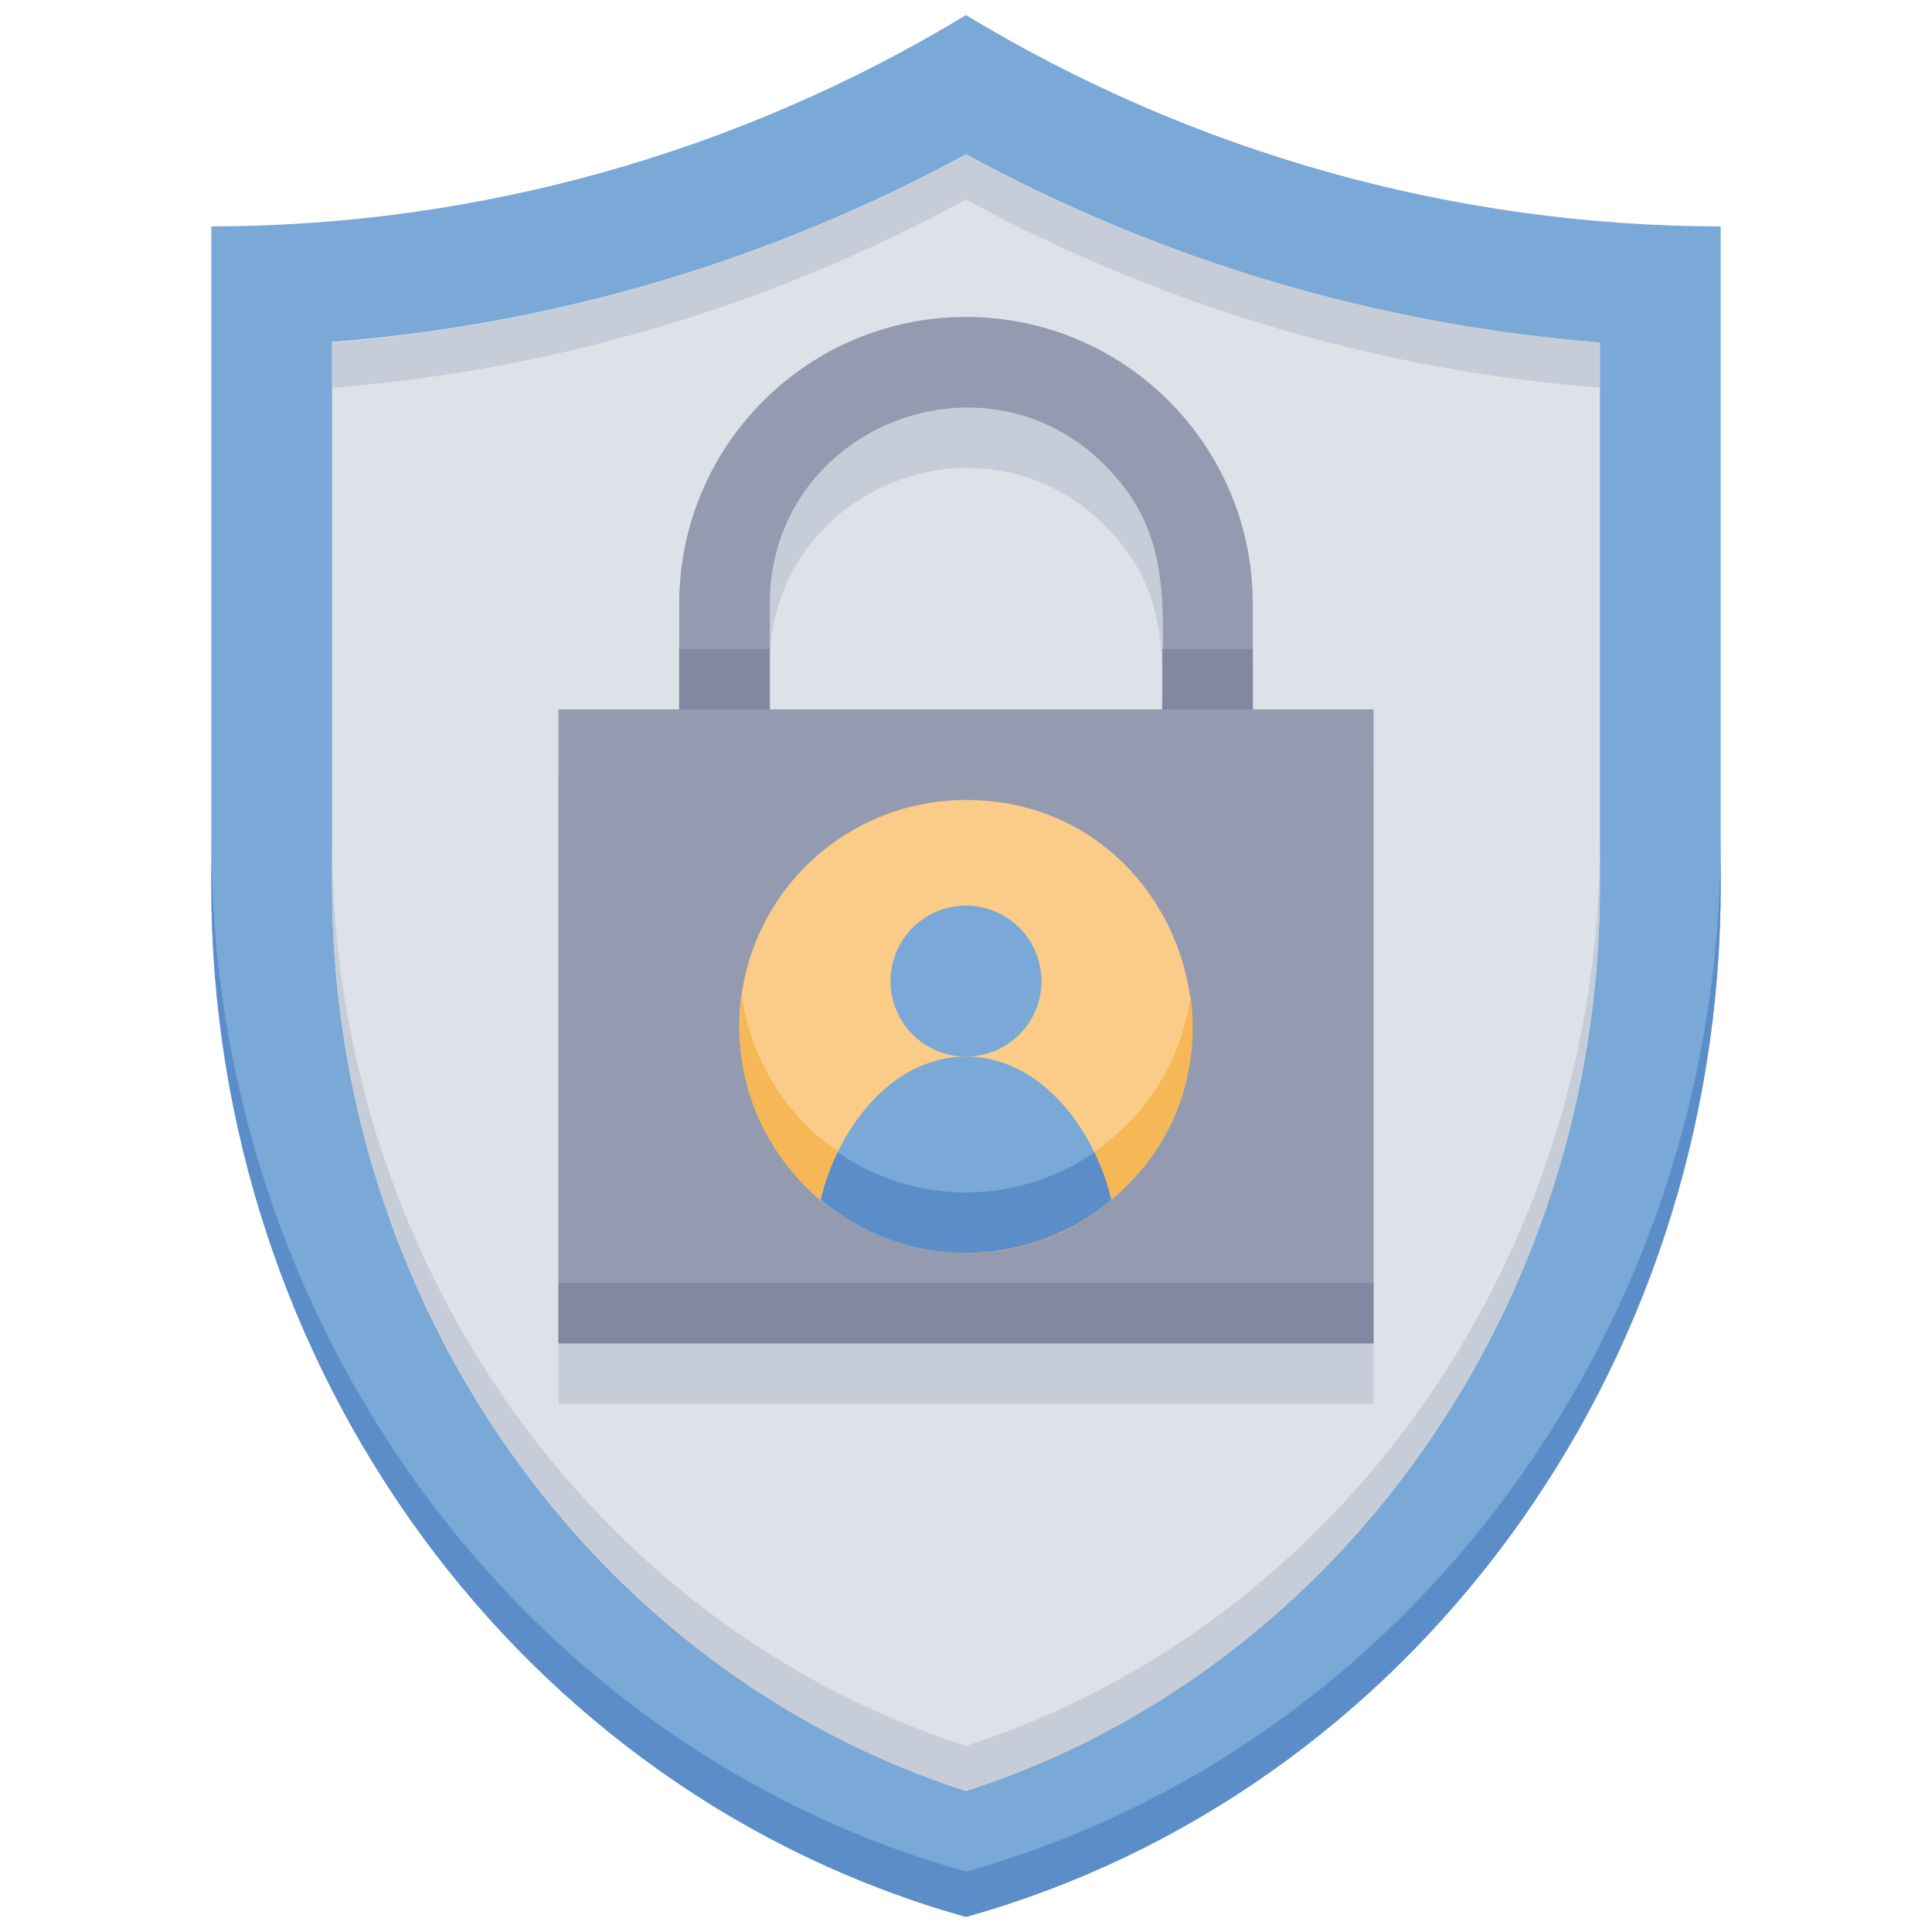
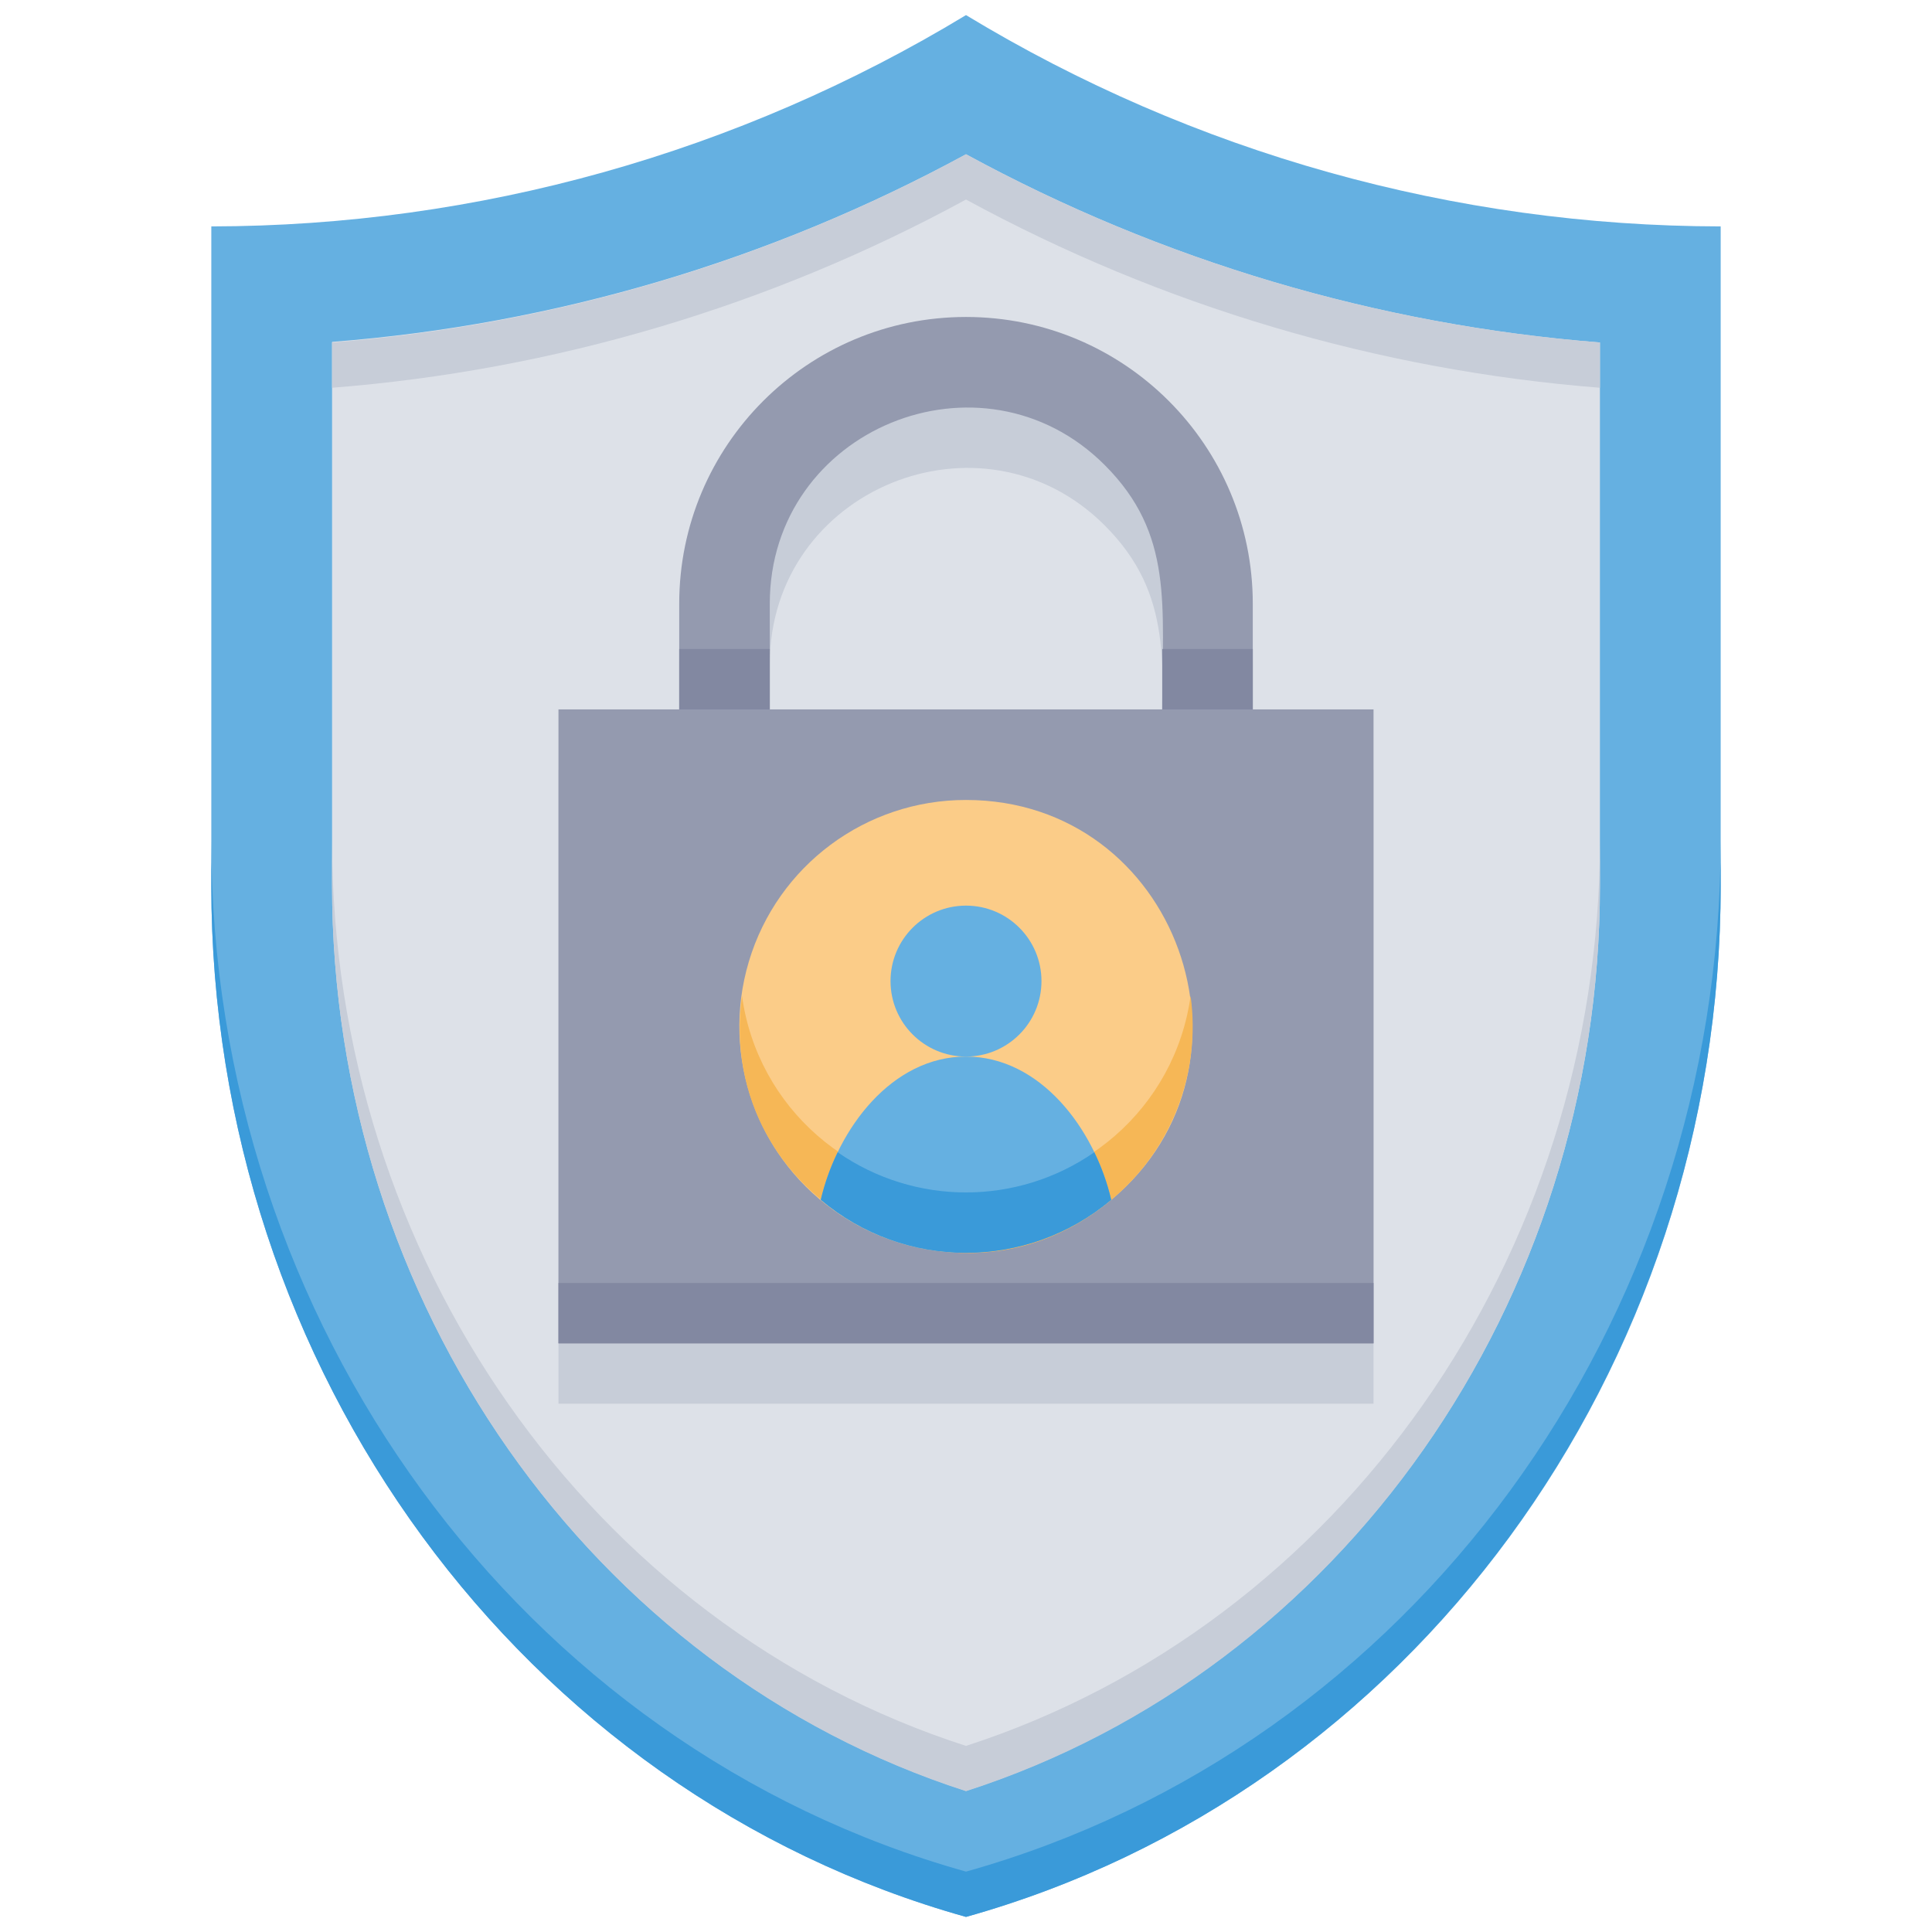
<svg xmlns="http://www.w3.org/2000/svg" viewBox="0 0 128 128">
  <defs>
-     <style>.cls-1{fill:#7aa8d7;}.cls-2{fill:#5b8dc9;}.cls-3{fill:#dde1e8;}.cls-4{fill:#c7cdd8;}.cls-5{fill:#949aaf;}.cls-6{fill:#8288a1;}.cls-7{fill:#fbcc88;}.cls-8{fill:#f6b756;}</style>
+     <style>
+       .cls-1 {
+         fill: #65b0e1;
+       }
+ 
+       .cls-2 {
+         fill: #3a9ad9;
+       }
+ 
+       .cls-3 {
+         fill: #dde1e8;
+       }
+ 
+       .cls-4 {
+         fill: #c7cdd8;
+       }
+ 
+       .cls-5 {
+         fill: #949aaf;
+       }
+ 
+       .cls-6 {
+         fill: #8288a1;
+       }
+ 
+       .cls-7 {
+         fill: #fbcc88;
+       }
+ 
+       .cls-8 {
+         fill: #f6b756;
+       }
+     </style>
  </defs>
-   <g id="Privacy">
+   <g>
    <path class="cls-1" d="M64,127c-29.3-8.2-50-36.1-50-68.33V15A96.74,96.74,0,0,0,64,1a96.72,96.72,0,0,0,50,14V58.67C114,91,93.25,118.81,64,127Z" />
    <path class="cls-2" d="M114,55.67v3c0,32-20.52,60.07-50,68.33-29.48-8.26-50-36.29-50-68.33v-3c0,32,20.52,60.07,50,68.33C93.48,115.74,114,87.71,114,55.67Z" />
    <path class="cls-3" d="M64,118.65c-24.84-8-42-32.36-42-60v-36A105,105,0,0,0,64,10.22a105.08,105.08,0,0,0,42,12.47v36C106,86.29,88.84,110.62,64,118.65Z" />
    <rect class="cls-4" x="37" y="51" width="54" height="42" />
    <path class="cls-4" d="M83,44v7H77c0-6.89.78-11.6-3.81-16.19C65.06,26.68,51,32.41,51,44v7H45V44a19,19,0,0,1,38,0Z" />
    <path class="cls-4" d="M106,55.67v3c0,27.62-17.16,52-42,60-24.84-8-42-32.36-42-60v-3c0,27.62,17.16,52,42,60C88.84,107.62,106,83.29,106,55.67Z" />
    <path class="cls-4" d="M106,22.69v3A105.08,105.08,0,0,1,64,13.22,105,105,0,0,1,22,25.69v-3A105,105,0,0,0,64,10.22,105.08,105.08,0,0,0,106,22.69Z" />
    <rect class="cls-5" x="37" y="47" width="54" height="42" />
    <rect class="cls-6" x="37" y="85" width="54" height="4" />
    <path class="cls-5" d="M83,40v7H77c0-6.89.78-11.6-3.81-16.19C65.06,22.68,51,28.41,51,40v7H45V40a19,19,0,0,1,38,0Z" />
    <path class="cls-7" d="M73.64,79.48h0A15,15,0,1,1,64,53C78,53,84.3,70.56,73.64,79.48Z" />
    <path class="cls-8" d="M73.64,79.48h0c-10.34,8.75-26.34.14-24.48-13.5a15,15,0,0,0,29.72,0A14.91,14.91,0,0,1,73.64,79.48Z" />
    <path class="cls-1" d="M73.62,79.49a14.93,14.93,0,0,1-19.24,0C55.5,74.72,59.12,70,64,70S72.5,74.72,73.62,79.49Z" />
    <circle class="cls-1" cx="64" cy="65" r="5" />
    <rect class="cls-6" x="45" y="43" width="6" height="4" />
    <rect class="cls-6" x="77" y="43" width="6" height="4" />
    <path class="cls-2" d="M73.62,79.49a14.93,14.93,0,0,1-19.24,0,14.9,14.9,0,0,1,1.12-3.15,14.9,14.9,0,0,0,17,0A14.9,14.9,0,0,1,73.62,79.49Z" />
  </g>
</svg>
